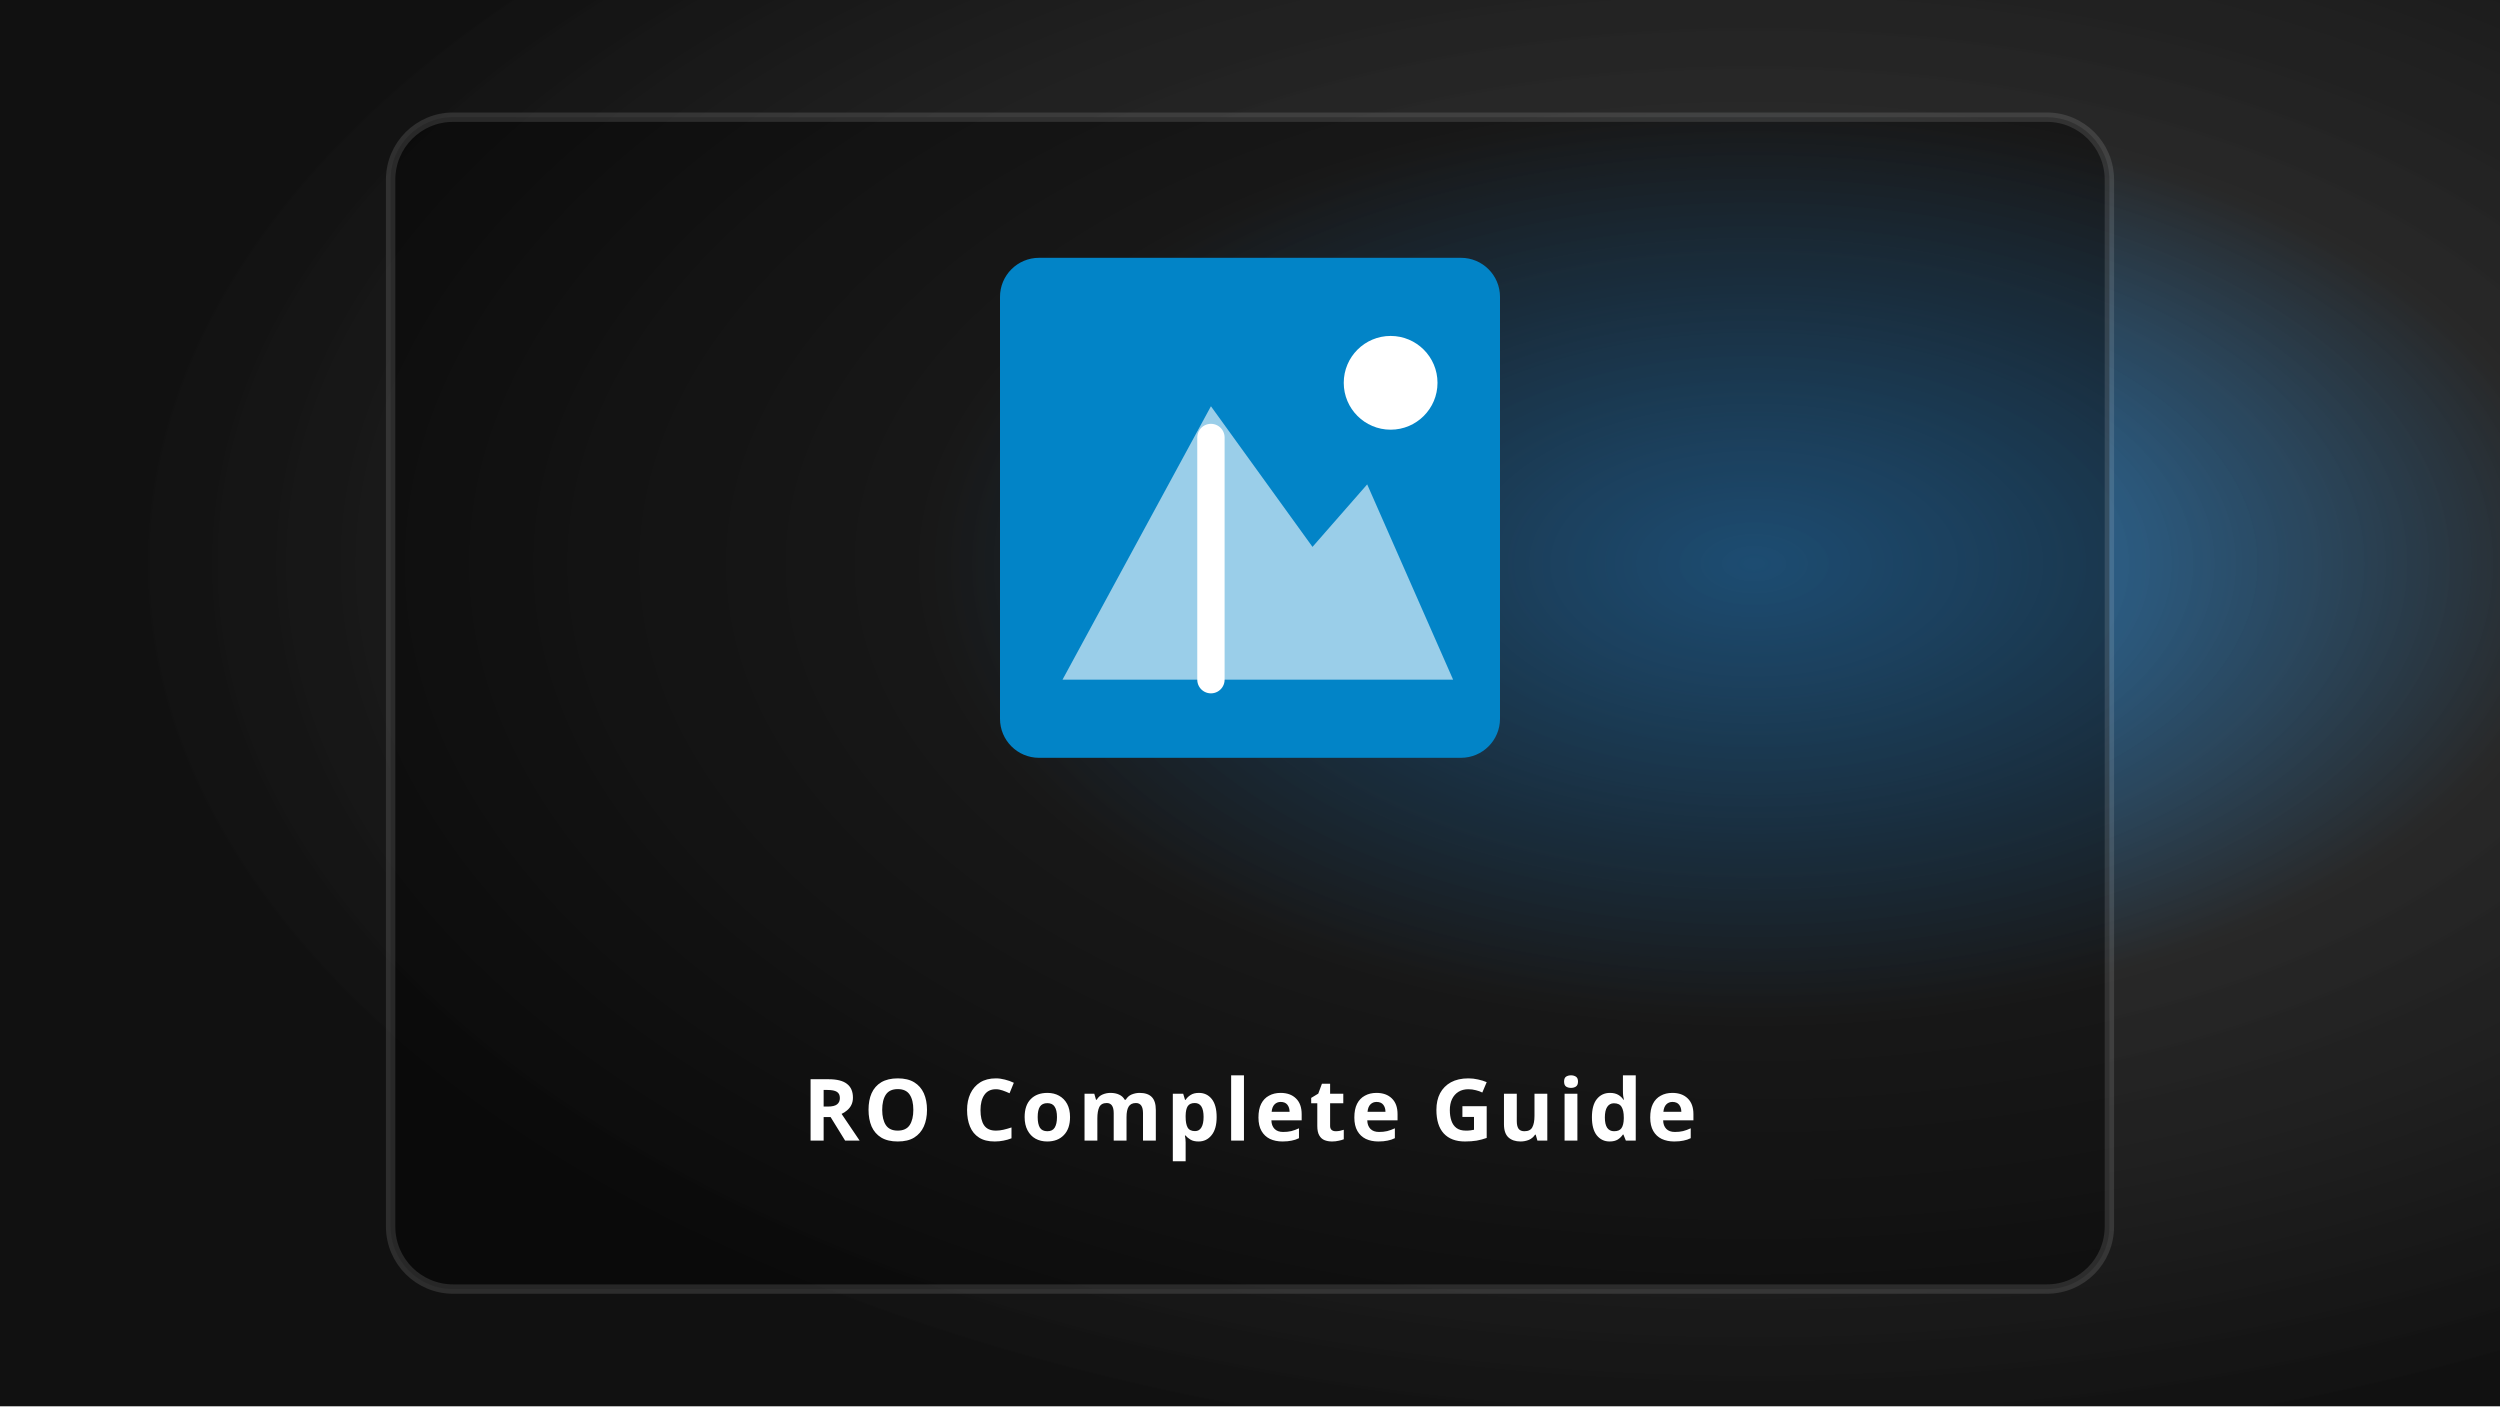
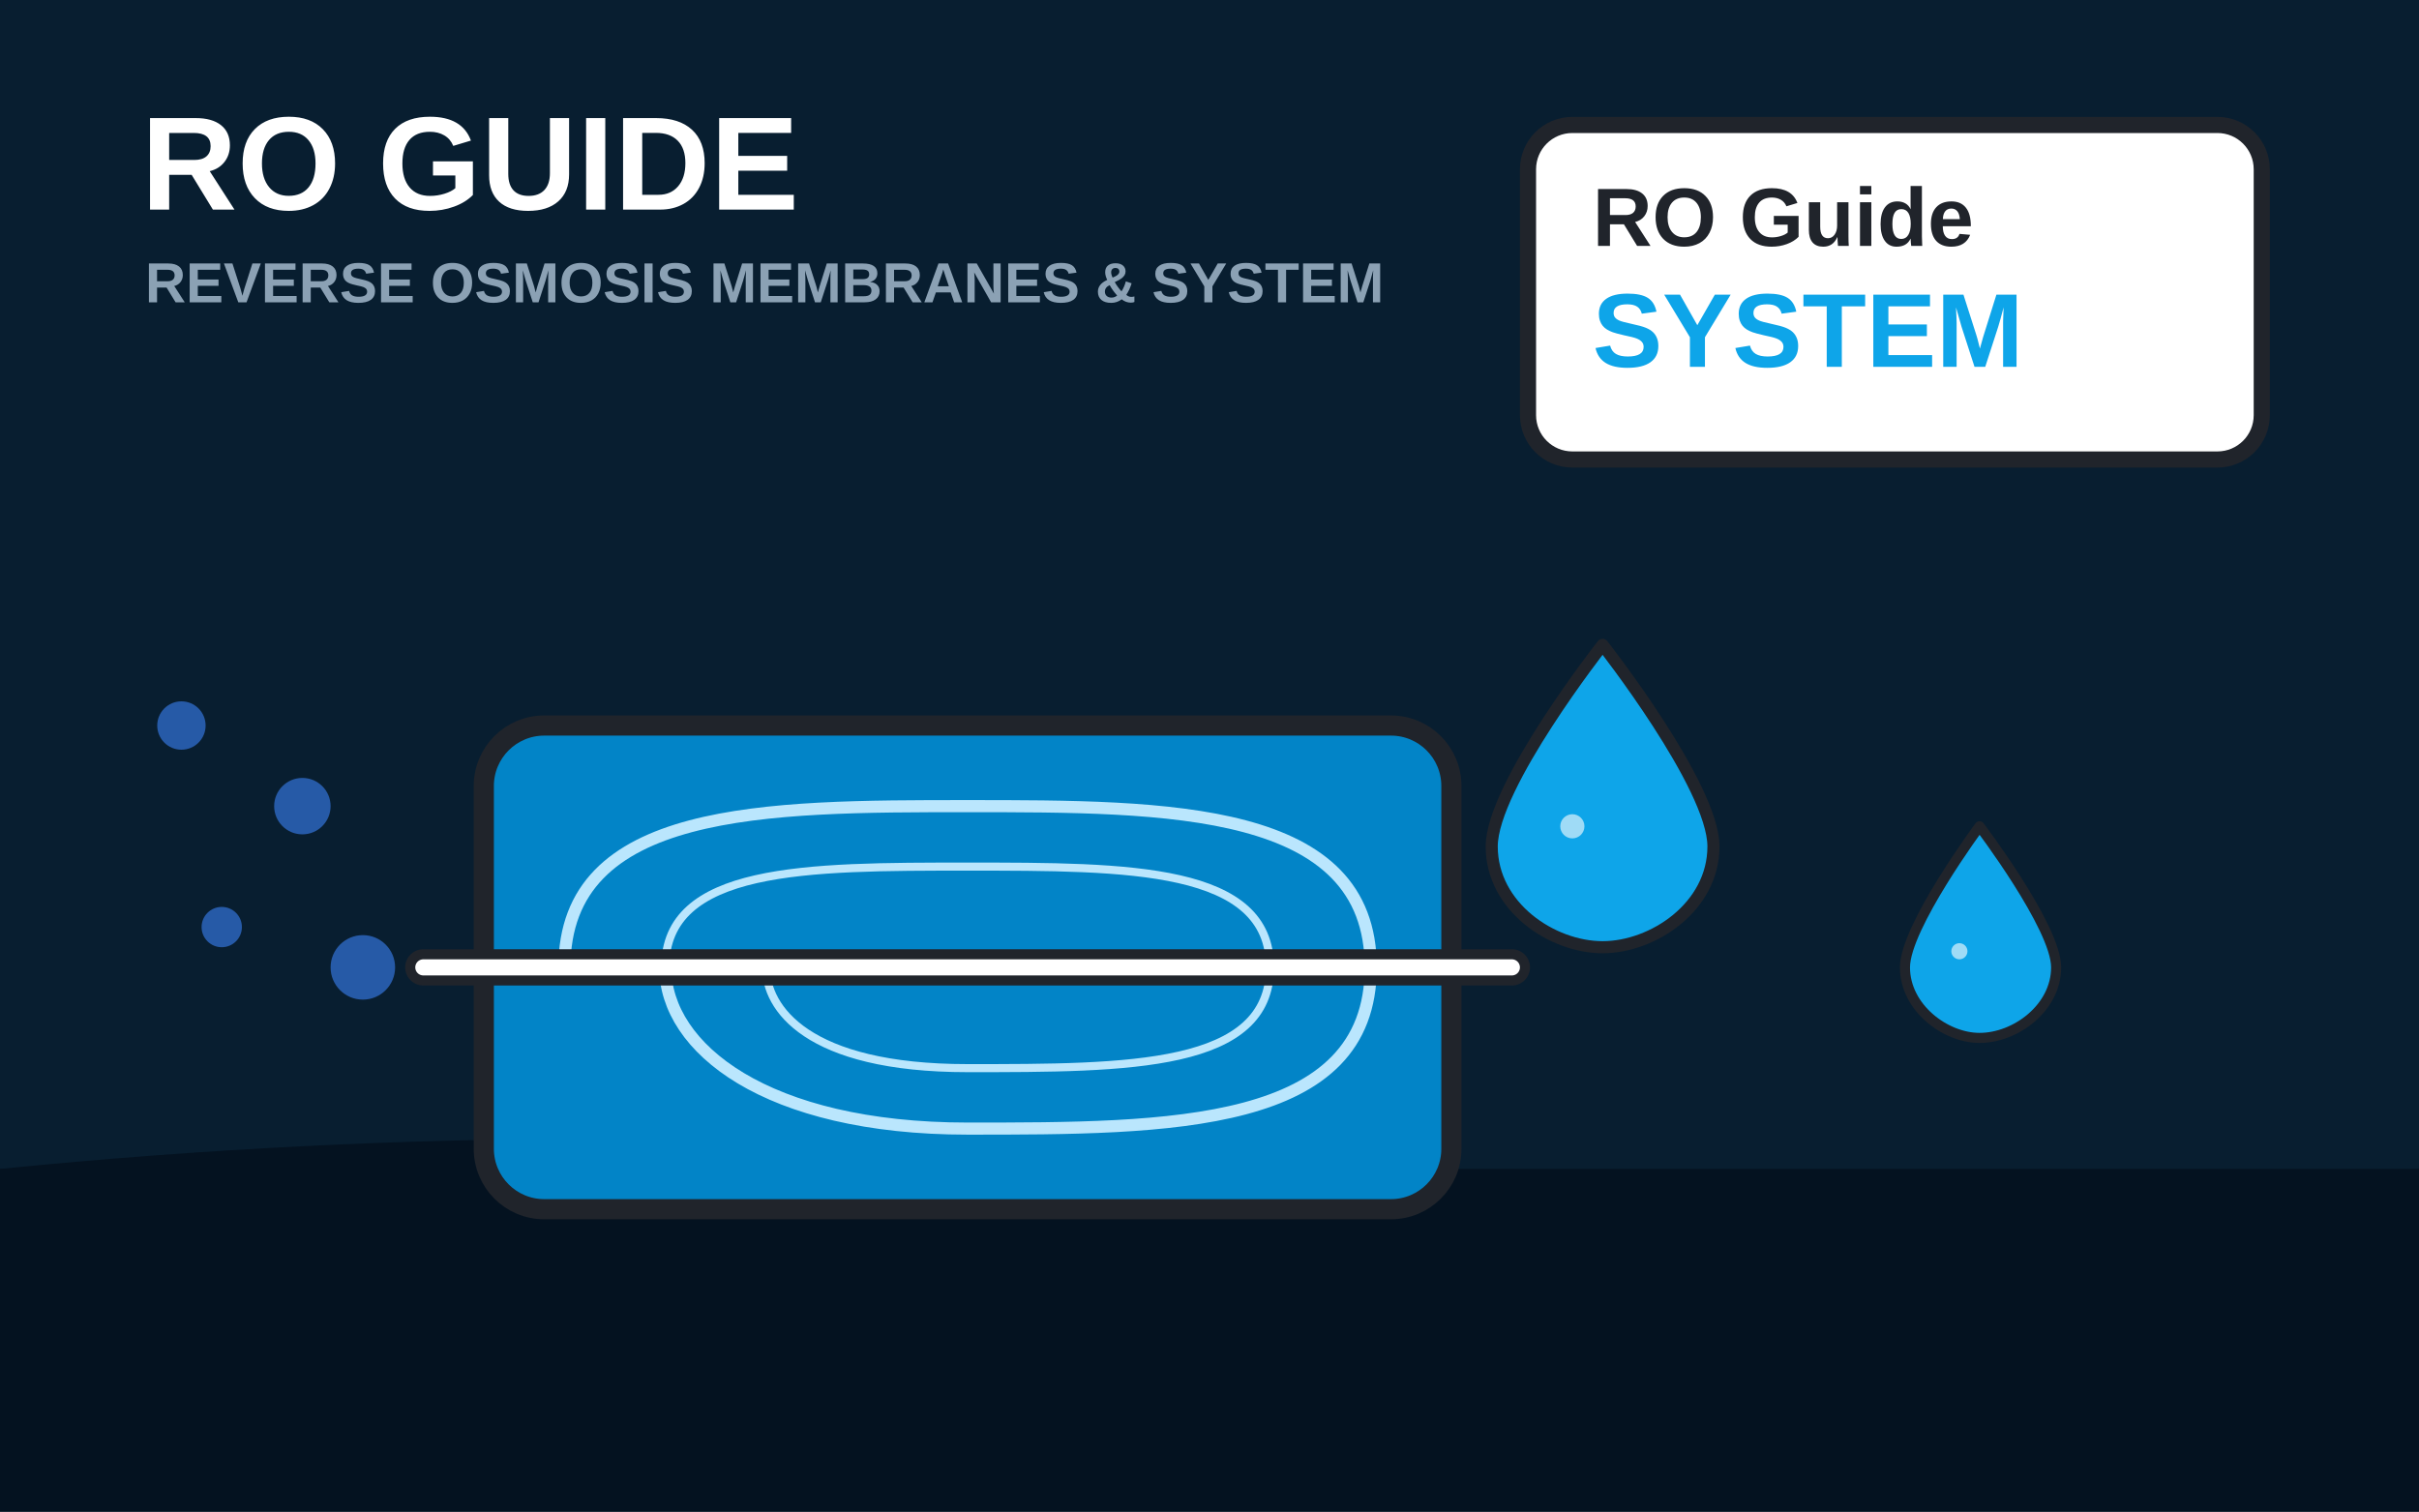
- <svg xmlns="http://www.w3.org/2000/svg" viewBox="0 0 320 180" width="100%" height="100%">
-   <defs>
-     <radialGradient id="win10" cx="70%" cy="40%" r="65%">
-       <stop offset="0%" stop-color="#0063b1" stop-opacity="0.8" />
-       <stop offset="50%" stop-color="#1e1e1e" stop-opacity="0.95" />
-       <stop offset="100%" stop-color="#111111" stop-opacity="1" />
-     </radialGradient>
-   </defs>
-   <rect width="320" height="180" fill="url(#win10)" />
-   <rect x="50" y="15" width="220" height="150" rx="8" fill="rgba(0,0,0,0.4)" stroke="rgba(255,255,255,0.12)" stroke-width="1.2" />
-   <rect x="128" y="33" width="64" height="64" rx="5" fill="#0284c7" />
-   <path d="M136,87 L155,52 L168,70 L175,62 L186,87 Z" fill="#ffffff" opacity="0.6" />
-   <line x1="155" y1="56" x2="155" y2="87" stroke="#ffffff" stroke-width="3.5" stroke-linecap="round" />
-   <circle cx="178" cy="49" r="6" fill="#ffffff" />
-   <text x="160" y="146" font-family="'Segoe UI', sans-serif" font-weight="600" font-size="11" fill="#ffffff" text-anchor="middle" letter-spacing="0.5">RO Complete Guide</text>
+ <svg xmlns="http://www.w3.org/2000/svg" viewBox="0 0 1200 750" role="img" aria-labelledby="title desc">
+   <rect width="1200" height="750" fill="#081e30" />
+   <text x="70" y="104" font-family="Arial, Helvetica, sans-serif" font-size="66" font-weight="900" fill="#ffffff">RO GUIDE</text>
+   <text x="72" y="150" font-family="Arial, Helvetica, sans-serif" font-size="28" font-weight="800" fill="#8ba1b4">REVERSE OSMOSIS MEMBRANES &amp; SYSTEM</text>
+   <rect x="758" y="62" width="364" height="166" rx="22" fill="#ffffff" stroke="#20242b" stroke-width="8" />
+   <text x="790" y="122" font-family="Arial, Helvetica, sans-serif" font-size="41" font-weight="900" fill="#20242b">RO Guide</text>
+   <text x="790" y="182" font-family="Arial, Helvetica, sans-serif" font-size="52" font-weight="900" fill="#0ea5e9">SYSTEM</text>
+   <rect x="0" y="580" width="1200" height="170" fill="#041220" />
+   <path d="M0 580 Q300 550 600 580 T1200 580 L1200 750 L0 750 Z" fill="#041220" />
+   <g transform="translate(480, 480)" stroke="#20242b" stroke-width="8" fill="none">
+     <rect x="-240" y="-120" width="480" height="240" rx="30" fill="#0284c7" stroke="#20242b" stroke-width="10" />
+     <path d="M-200 0 C-200 -80 -100 -80 0 -80 C100 -80 200 -80 200 0 C200 80 100 80 0 80 C-100 80 -150 40 -150 0" stroke="#bae6fd" stroke-width="6" />
+     <path d="M-150 0 C-150 -50 -80 -50 0 -50 C80 -50 150 -50 150 0 C150 50 80 50 0 50 C-80 50 -100 20 -100 0" stroke="#bae6fd" stroke-width="4" />
+     <line x1="-270" y1="0" x2="270" y2="0" stroke="#20242b" stroke-width="18" stroke-linecap="round" />
+     <line x1="-270" y1="0" x2="270" y2="0" stroke="#ffffff" stroke-width="8" stroke-linecap="round" />
+   </g>
+   <g fill="#3b82f6" opacity="0.6">
+     <circle cx="150" cy="400" r="14" />
+     <circle cx="110" cy="460" r="10" />
+     <circle cx="180" cy="480" r="16" />
+     <circle cx="90" cy="360" r="12" />
+   </g>
+   <g fill="#0ea5e9">
+     <path d="M850 420 C850 450 820 470 795 470 C770 470 740 450 740 420 C740 390 795 320 795 320 C795 320 850 390 850 420 Z" stroke="#20242b" stroke-width="6" stroke-linejoin="round" />
+     <circle cx="780" cy="410" r="6" fill="#ffffff" opacity="0.6" />
+     <path d="M1020 480 C1020 500 1000 515 982 515 C965 515 945 500 945 480 C945 460 982 410 982 410 C982 410 1020 460 1020 480 Z" stroke="#20242b" stroke-width="5" stroke-linejoin="round" />
+     <circle cx="972" cy="472" r="4" fill="#ffffff" opacity="0.6" />
+   </g>
</svg>
